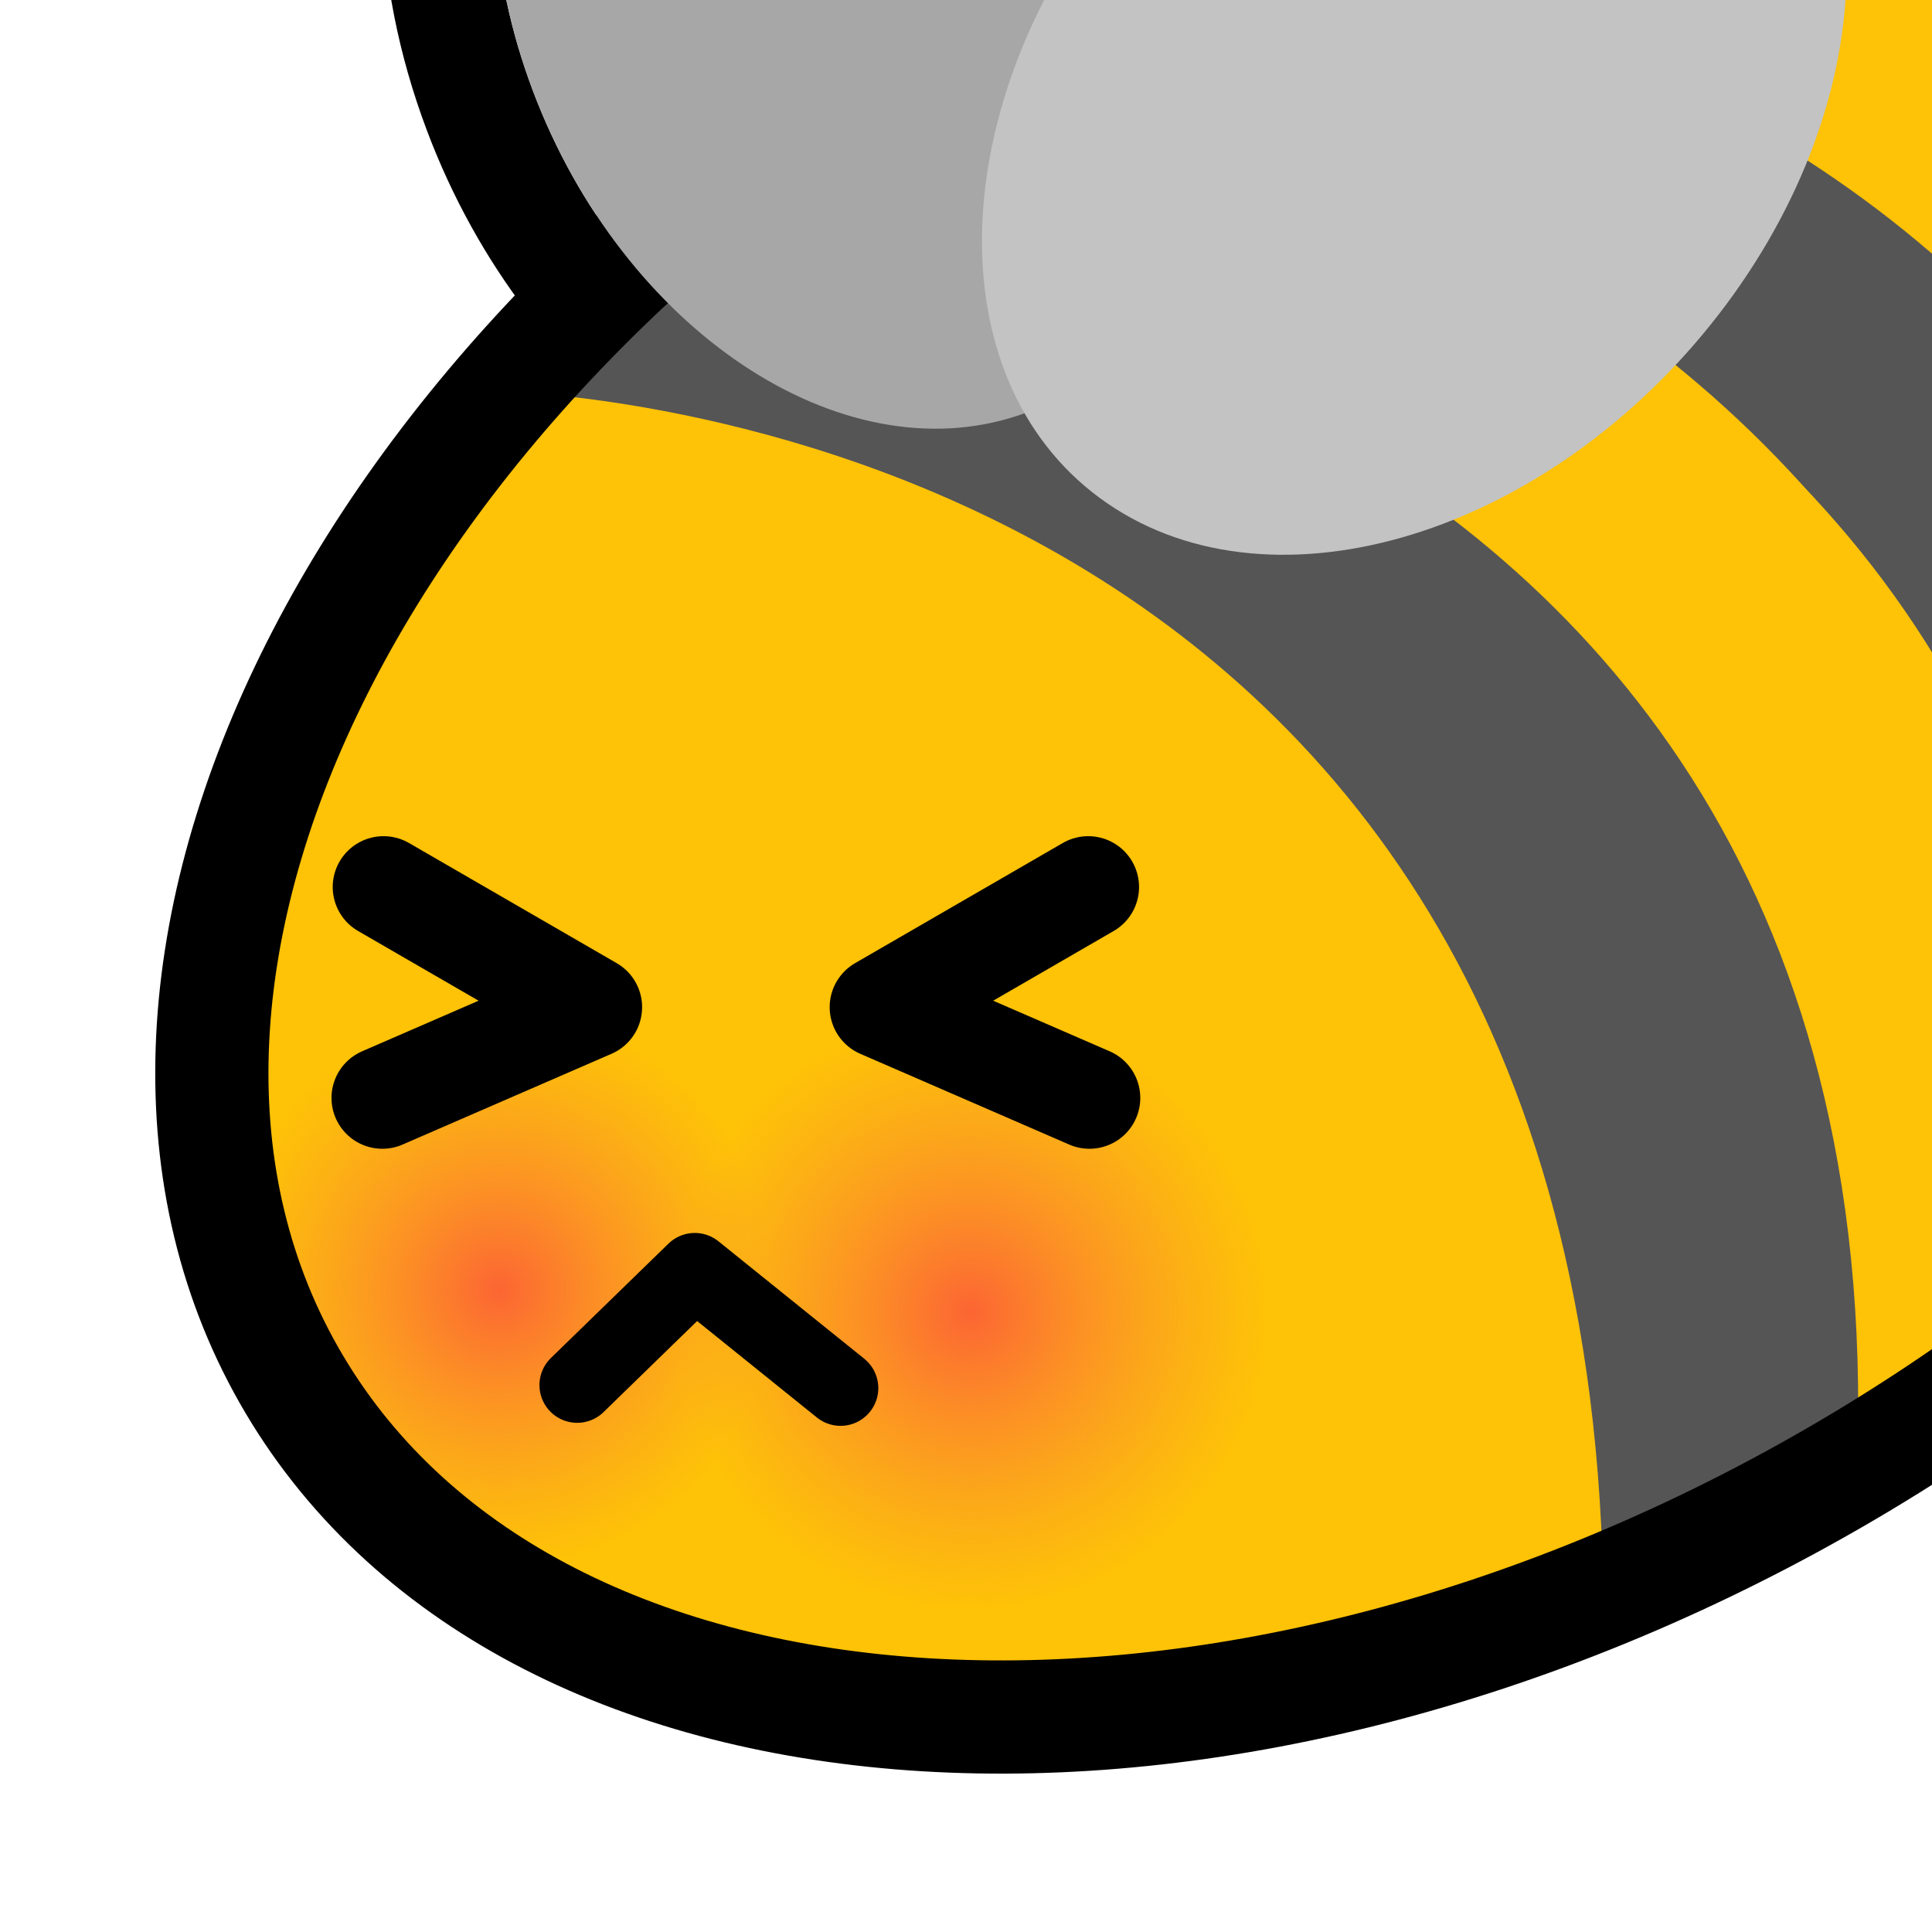
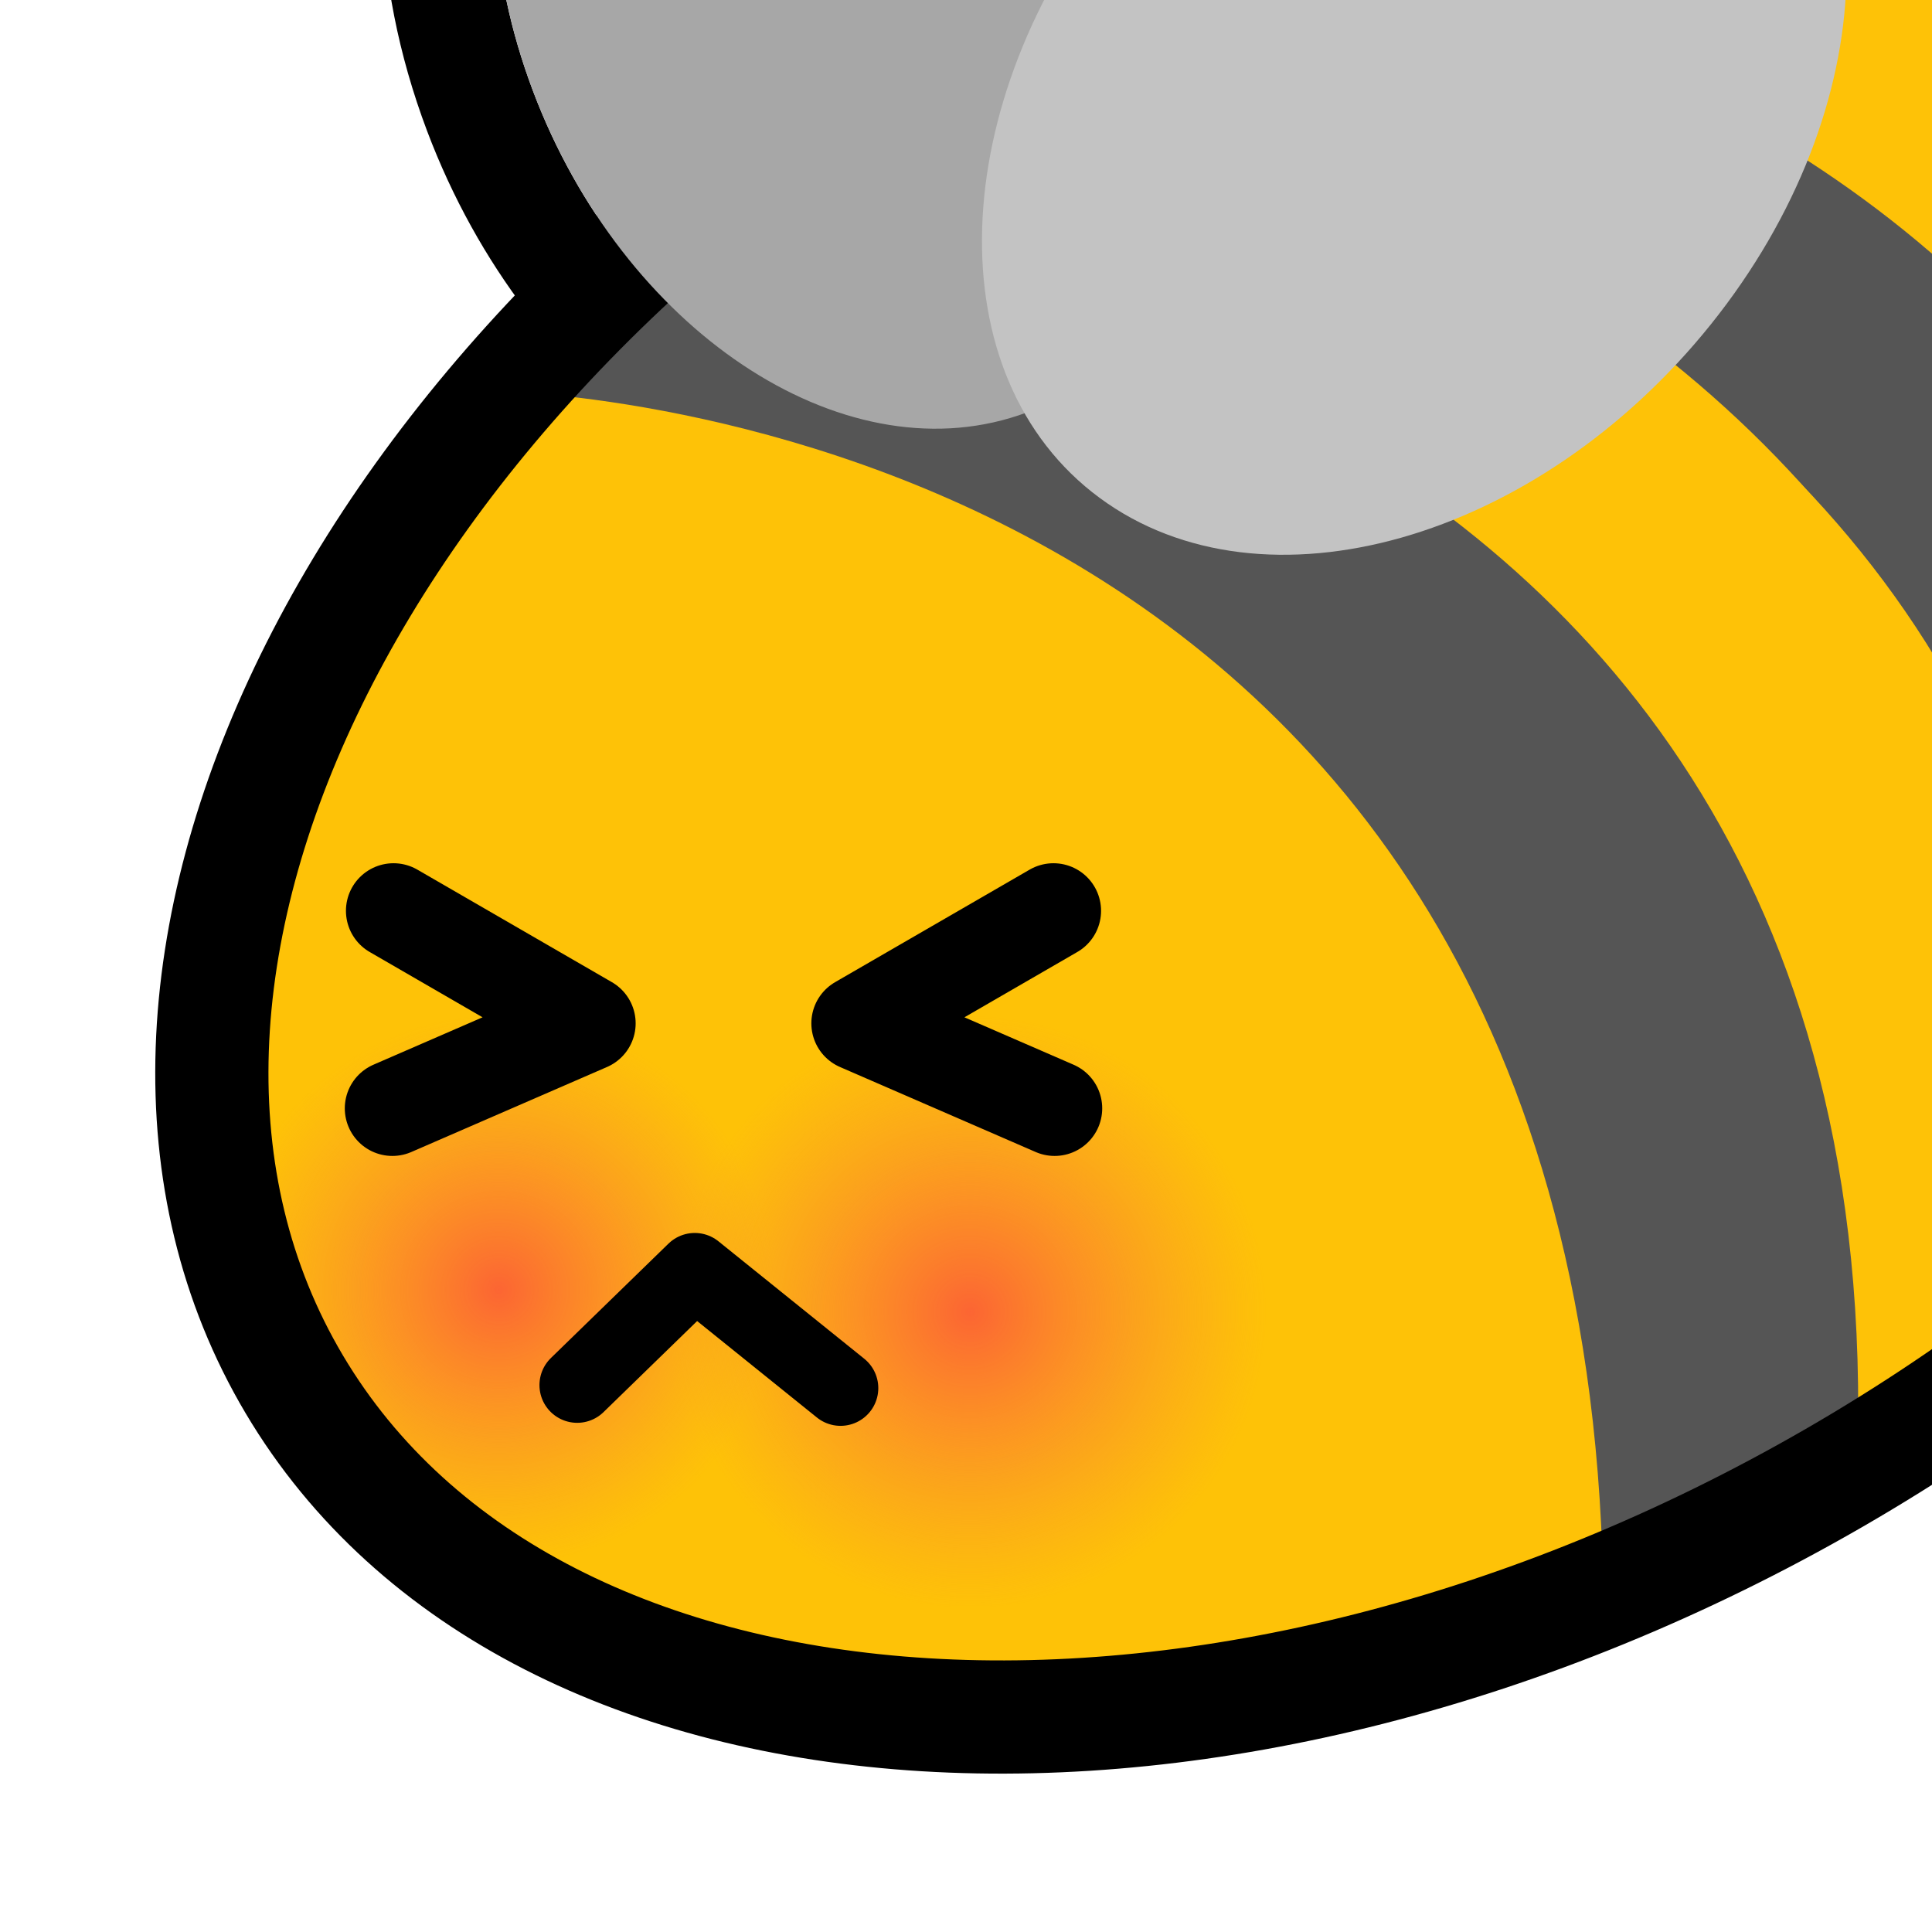
<svg xmlns="http://www.w3.org/2000/svg" width="100%" height="100%" viewBox="0 0 256 256" version="1.1" xml:space="preserve" style="fill-rule:evenodd;clip-rule:evenodd;stroke-linecap:round;stroke-linejoin:round;stroke-miterlimit:1.5;">
  <rect id="blobbee_blush" x="0" y="0" width="256" height="256" style="fill:none;" />
  <clipPath id="_clip1">
    <rect x="0" y="0" width="256" height="256" />
  </clipPath>
  <g clip-path="url(#_clip1)">
    <path id="Wings-outline" d="M129.457,71.439C101.62,74.152 70.004,52.917 56.583,17.332C41.238,-23.356 56.638,-63.617 86.987,-73.764C110.642,-81.673 139.399,-69.767 157.884,-44.535C184.732,-63.181 216.987,-65.526 237.979,-50.045C265.408,-29.818 267.488,16.097 238.398,52.369C209.763,88.073 163.808,97.957 136.809,78.046C134.11,76.056 131.659,73.845 129.457,71.439ZM135.756,54.763C138.246,59.112 141.562,62.914 145.712,65.974C167.403,81.971 203.691,71.669 226.696,42.984C249.701,14.299 250.768,-21.976 229.076,-37.973C209.154,-52.665 176.918,-45.173 153.969,-21.629C141.008,-50.189 114.034,-66.991 91.744,-59.538C68.16,-51.653 58.694,-19.58 70.618,12.039C82.543,43.658 111.372,62.927 134.957,55.041C135.225,54.952 135.491,54.859 135.756,54.763Z" />
    <path id="Body" d="M127.902,1.921C208.729,-44.745 300.137,-39.183 331.897,14.333C363.657,67.85 323.82,149.185 242.993,195.851C162.165,242.517 70.758,236.955 38.998,183.439C7.237,129.922 47.074,48.587 127.902,1.921Z" style="fill:rgb(254,194,7);" />
    <g id="Stripes">
      <path d="M188.793,-16.095C187.039,-14.699 315.054,-20.58 327.076,109.803C391.095,-61.796 189.429,-29.021 188.793,-16.095Z" style="fill:rgb(85,85,85);" />
      <path d="M327.076,111.159C319.401,-14.647 191.893,-17.614 192.59,-21.35L145.073,-3.751C145.073,-3.751 299.034,-6.142 304.518,142.104L323.15,113.42" style="fill:rgb(254,194,7);" />
      <path d="M275.897,172.628L304.252,142.104C298.868,-6.332 141.84,-8.914 141.842,-8.859L116.671,5.99C116.437,6.032 279.066,19.108 275.897,172.628Z" style="fill:rgb(85,85,85);" />
      <path d="M118.8,6.104L91.65,27.286C91.65,27.286 247.73,42.825 246.071,194.336L275.383,174.688C286.256,24.404 117.148,7.374 114.749,9.264" style="fill:rgb(254,194,7);" />
      <path d="M85.819,30.174L65.463,51.814C65.463,51.814 209.143,53.111 212.42,209.36L246.071,194.336C251.812,38.125 90.484,31.835 85.819,30.174Z" style="fill:rgb(85,85,85);" />
    </g>
    <circle id="Right-blush" cx="128.55" cy="173.821" r="39.358" style="fill:url(#_Radial2);" />
    <circle id="Left-blush" cx="66.107" cy="170.915" r="36.452" style="fill:url(#_Radial3);" />
    <path id="Body-outline" d="M127.902,1.921C208.729,-44.745 300.137,-39.183 331.897,14.333C363.657,67.85 323.82,149.185 242.993,195.851C162.165,242.517 70.758,236.955 38.998,183.439C7.237,129.922 47.074,48.587 127.902,1.921Z" style="fill:none;stroke:black;stroke-width:15px;" />
    <g id="Wings">
      <path id="Back-wing" d="M91.744,-59.538C115.328,-67.424 144.157,-48.156 156.082,-16.536C168.007,15.083 158.541,47.156 134.957,55.041C111.372,62.927 82.543,43.658 70.618,12.039C58.694,-19.58 68.16,-51.653 91.744,-59.538Z" style="fill:rgb(167,167,167);" />
      <path id="Front-wing" d="M229.076,-37.973C250.768,-21.976 249.701,14.299 226.696,42.984C203.691,71.669 167.403,81.971 145.712,65.974C124.02,49.977 125.087,13.702 148.092,-14.983C171.097,-43.668 207.385,-53.97 229.076,-37.973Z" style="fill:rgb(195,195,195);" />
    </g>
    <g id="Face">
      <path id="Mouth" d="M76.481,183.531L92.061,168.373L111.379,183.932" style="fill:none;stroke:black;stroke-width:10px;" />
-       <path id="Right-eye" d="M144.195,117.533L116.671,133.455L144.358,145.482" style="fill:none;stroke:black;stroke-width:13.47px;" />
-       <path id="Left-eye" d="M50.822,117.533L78.347,133.455L50.66,145.482" style="fill:none;stroke:black;stroke-width:13.47px;" />
+       <g id="Eyes">
+         <path id="Right-eye" d="M139.591,120.688L113.813,135.599L139.743,146.863" style="fill:none;stroke:black;stroke-width:12.61px;" />
+         <path id="Left-eye" d="M52.144,120.688L77.922,135.599L51.992,146.863" style="fill:none;stroke:black;stroke-width:12.61px;" />
+       </g>
    </g>
  </g>
  <defs>
    <radialGradient id="_Radial2" cx="0" cy="0" r="1" gradientUnits="userSpaceOnUse" gradientTransform="matrix(39.3582,1.33268e-13,-1.33268e-13,39.3582,128.55,173.821)">
      <stop offset="0" style="stop-color:rgb(252,101,51);stop-opacity:1" />
      <stop offset="1" style="stop-color:rgb(248,138,58);stop-opacity:0" />
    </radialGradient>
    <radialGradient id="_Radial3" cx="0" cy="0" r="1" gradientUnits="userSpaceOnUse" gradientTransform="matrix(36.4525,1.2343e-13,-1.2343e-13,36.4525,66.1073,170.915)">
      <stop offset="0" style="stop-color:rgb(252,101,51);stop-opacity:1" />
      <stop offset="1" style="stop-color:rgb(248,138,58);stop-opacity:0" />
    </radialGradient>
  </defs>
</svg>
